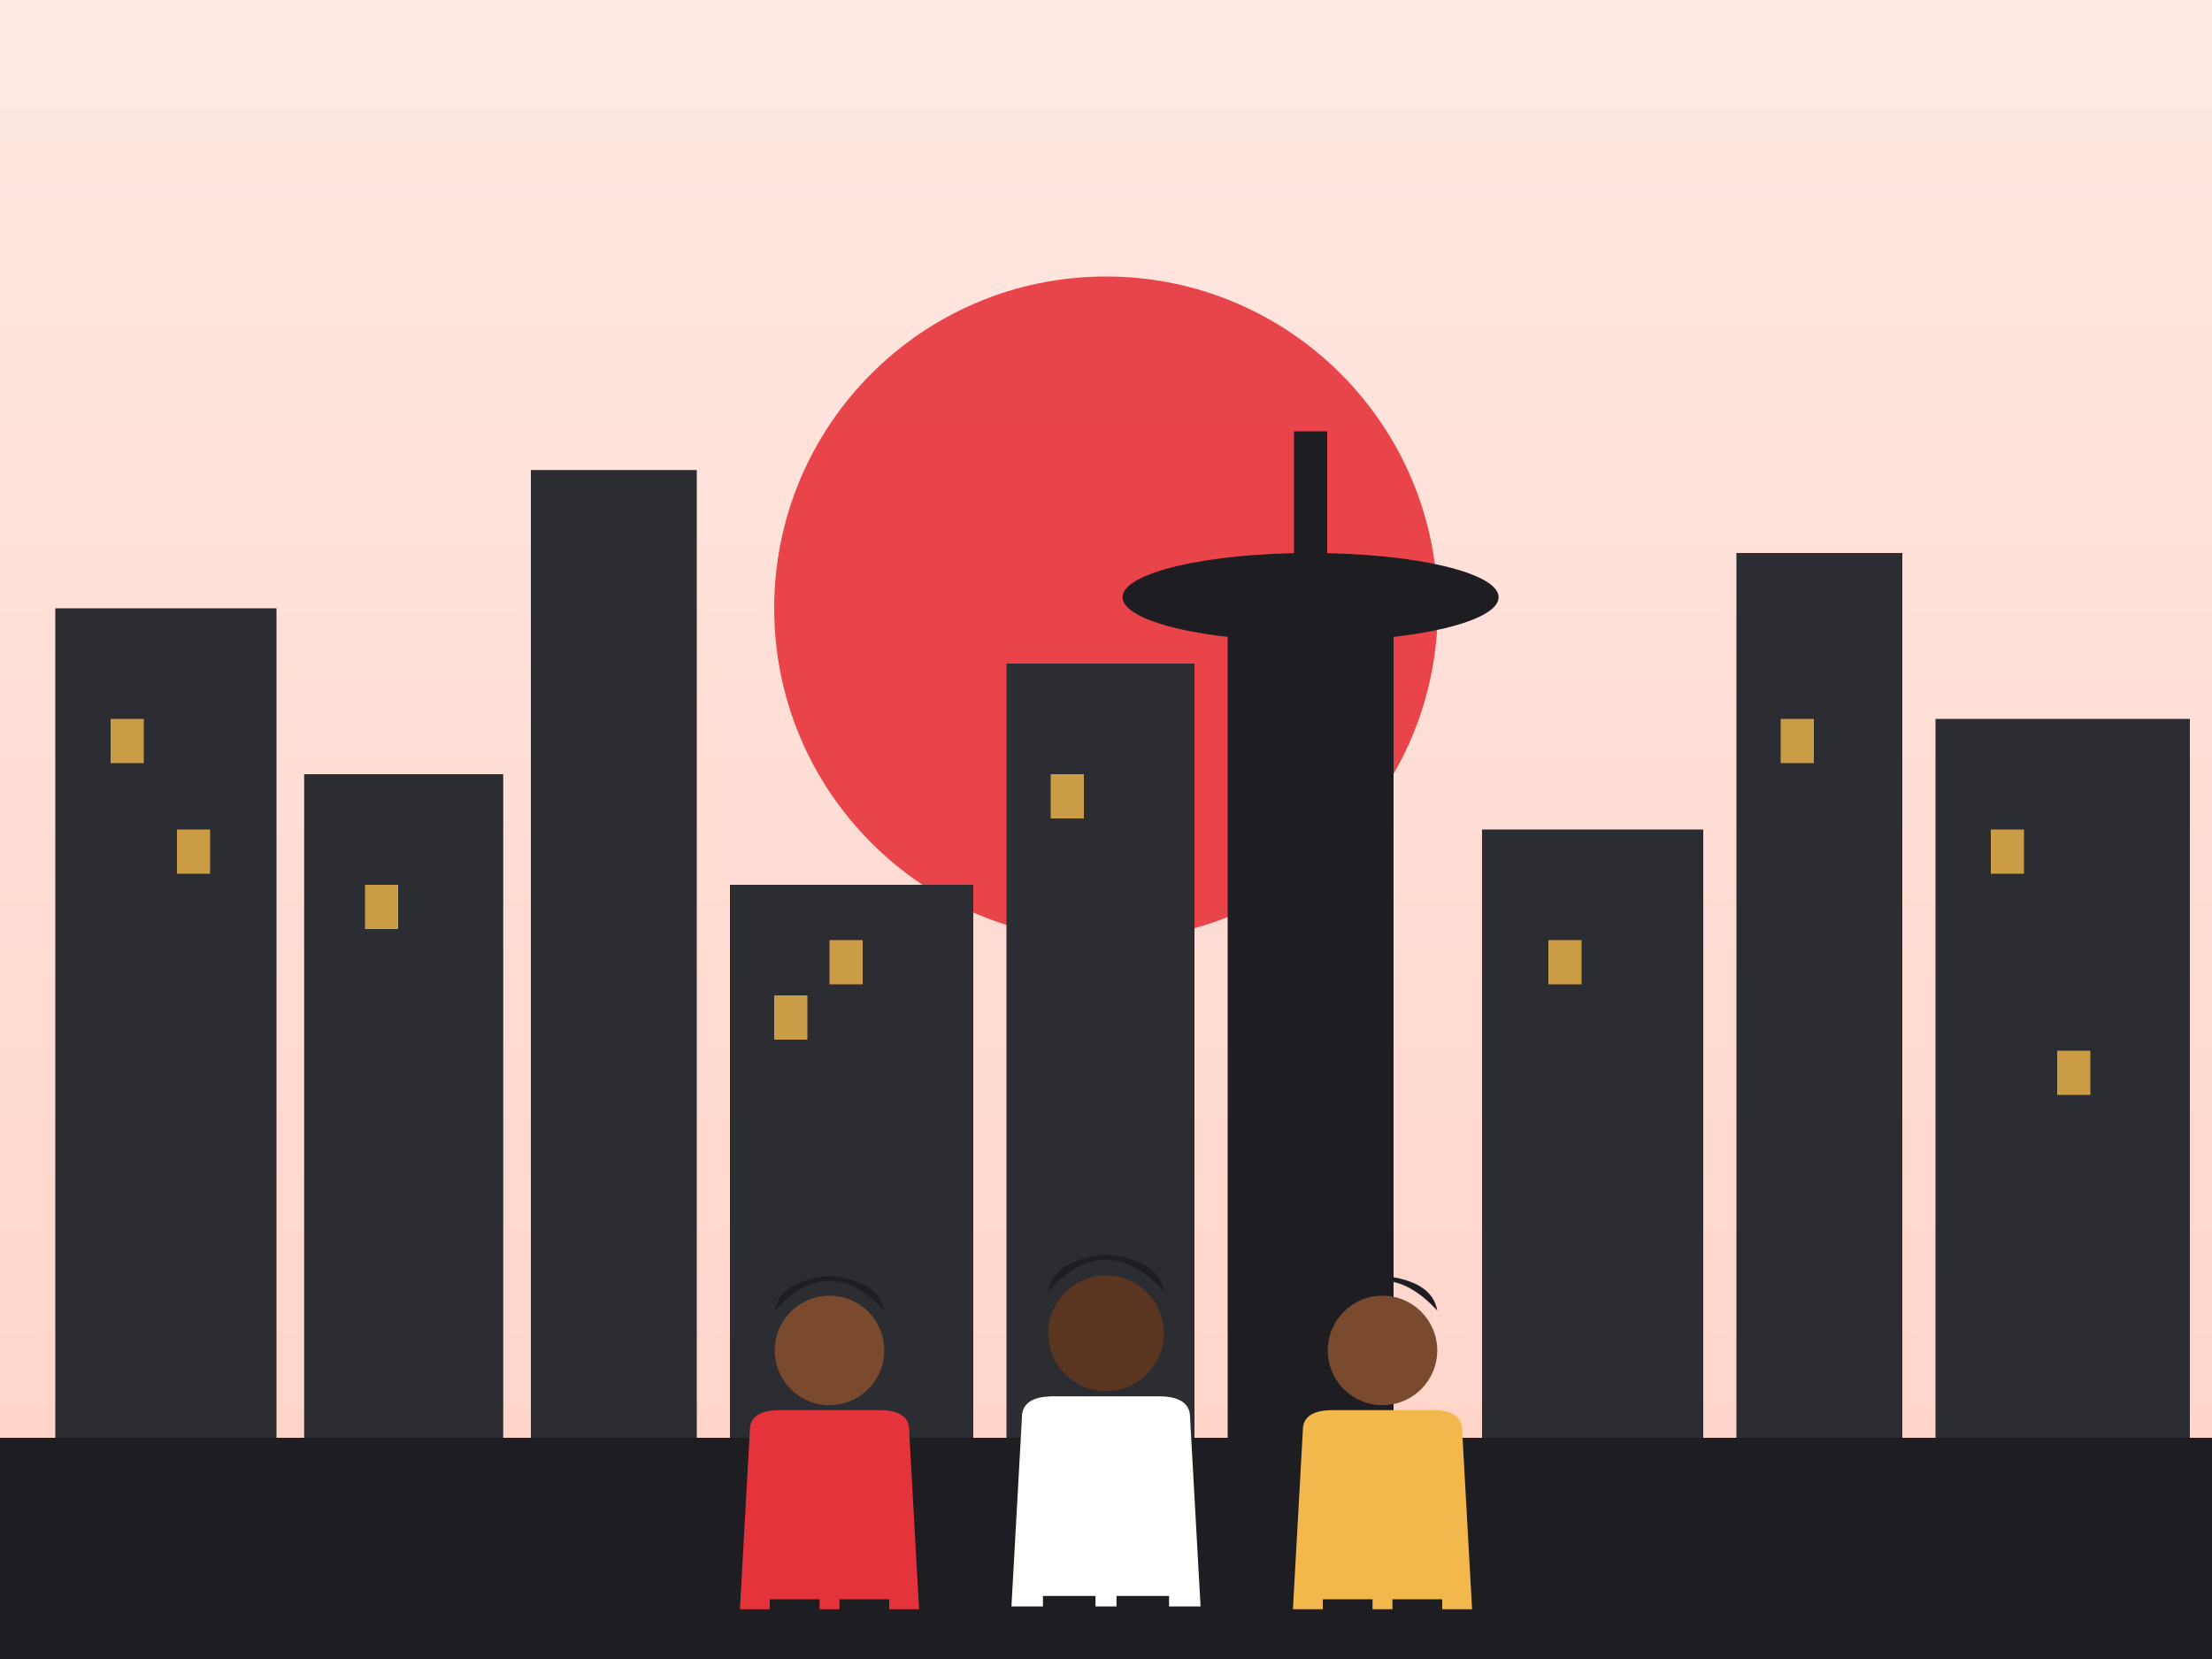
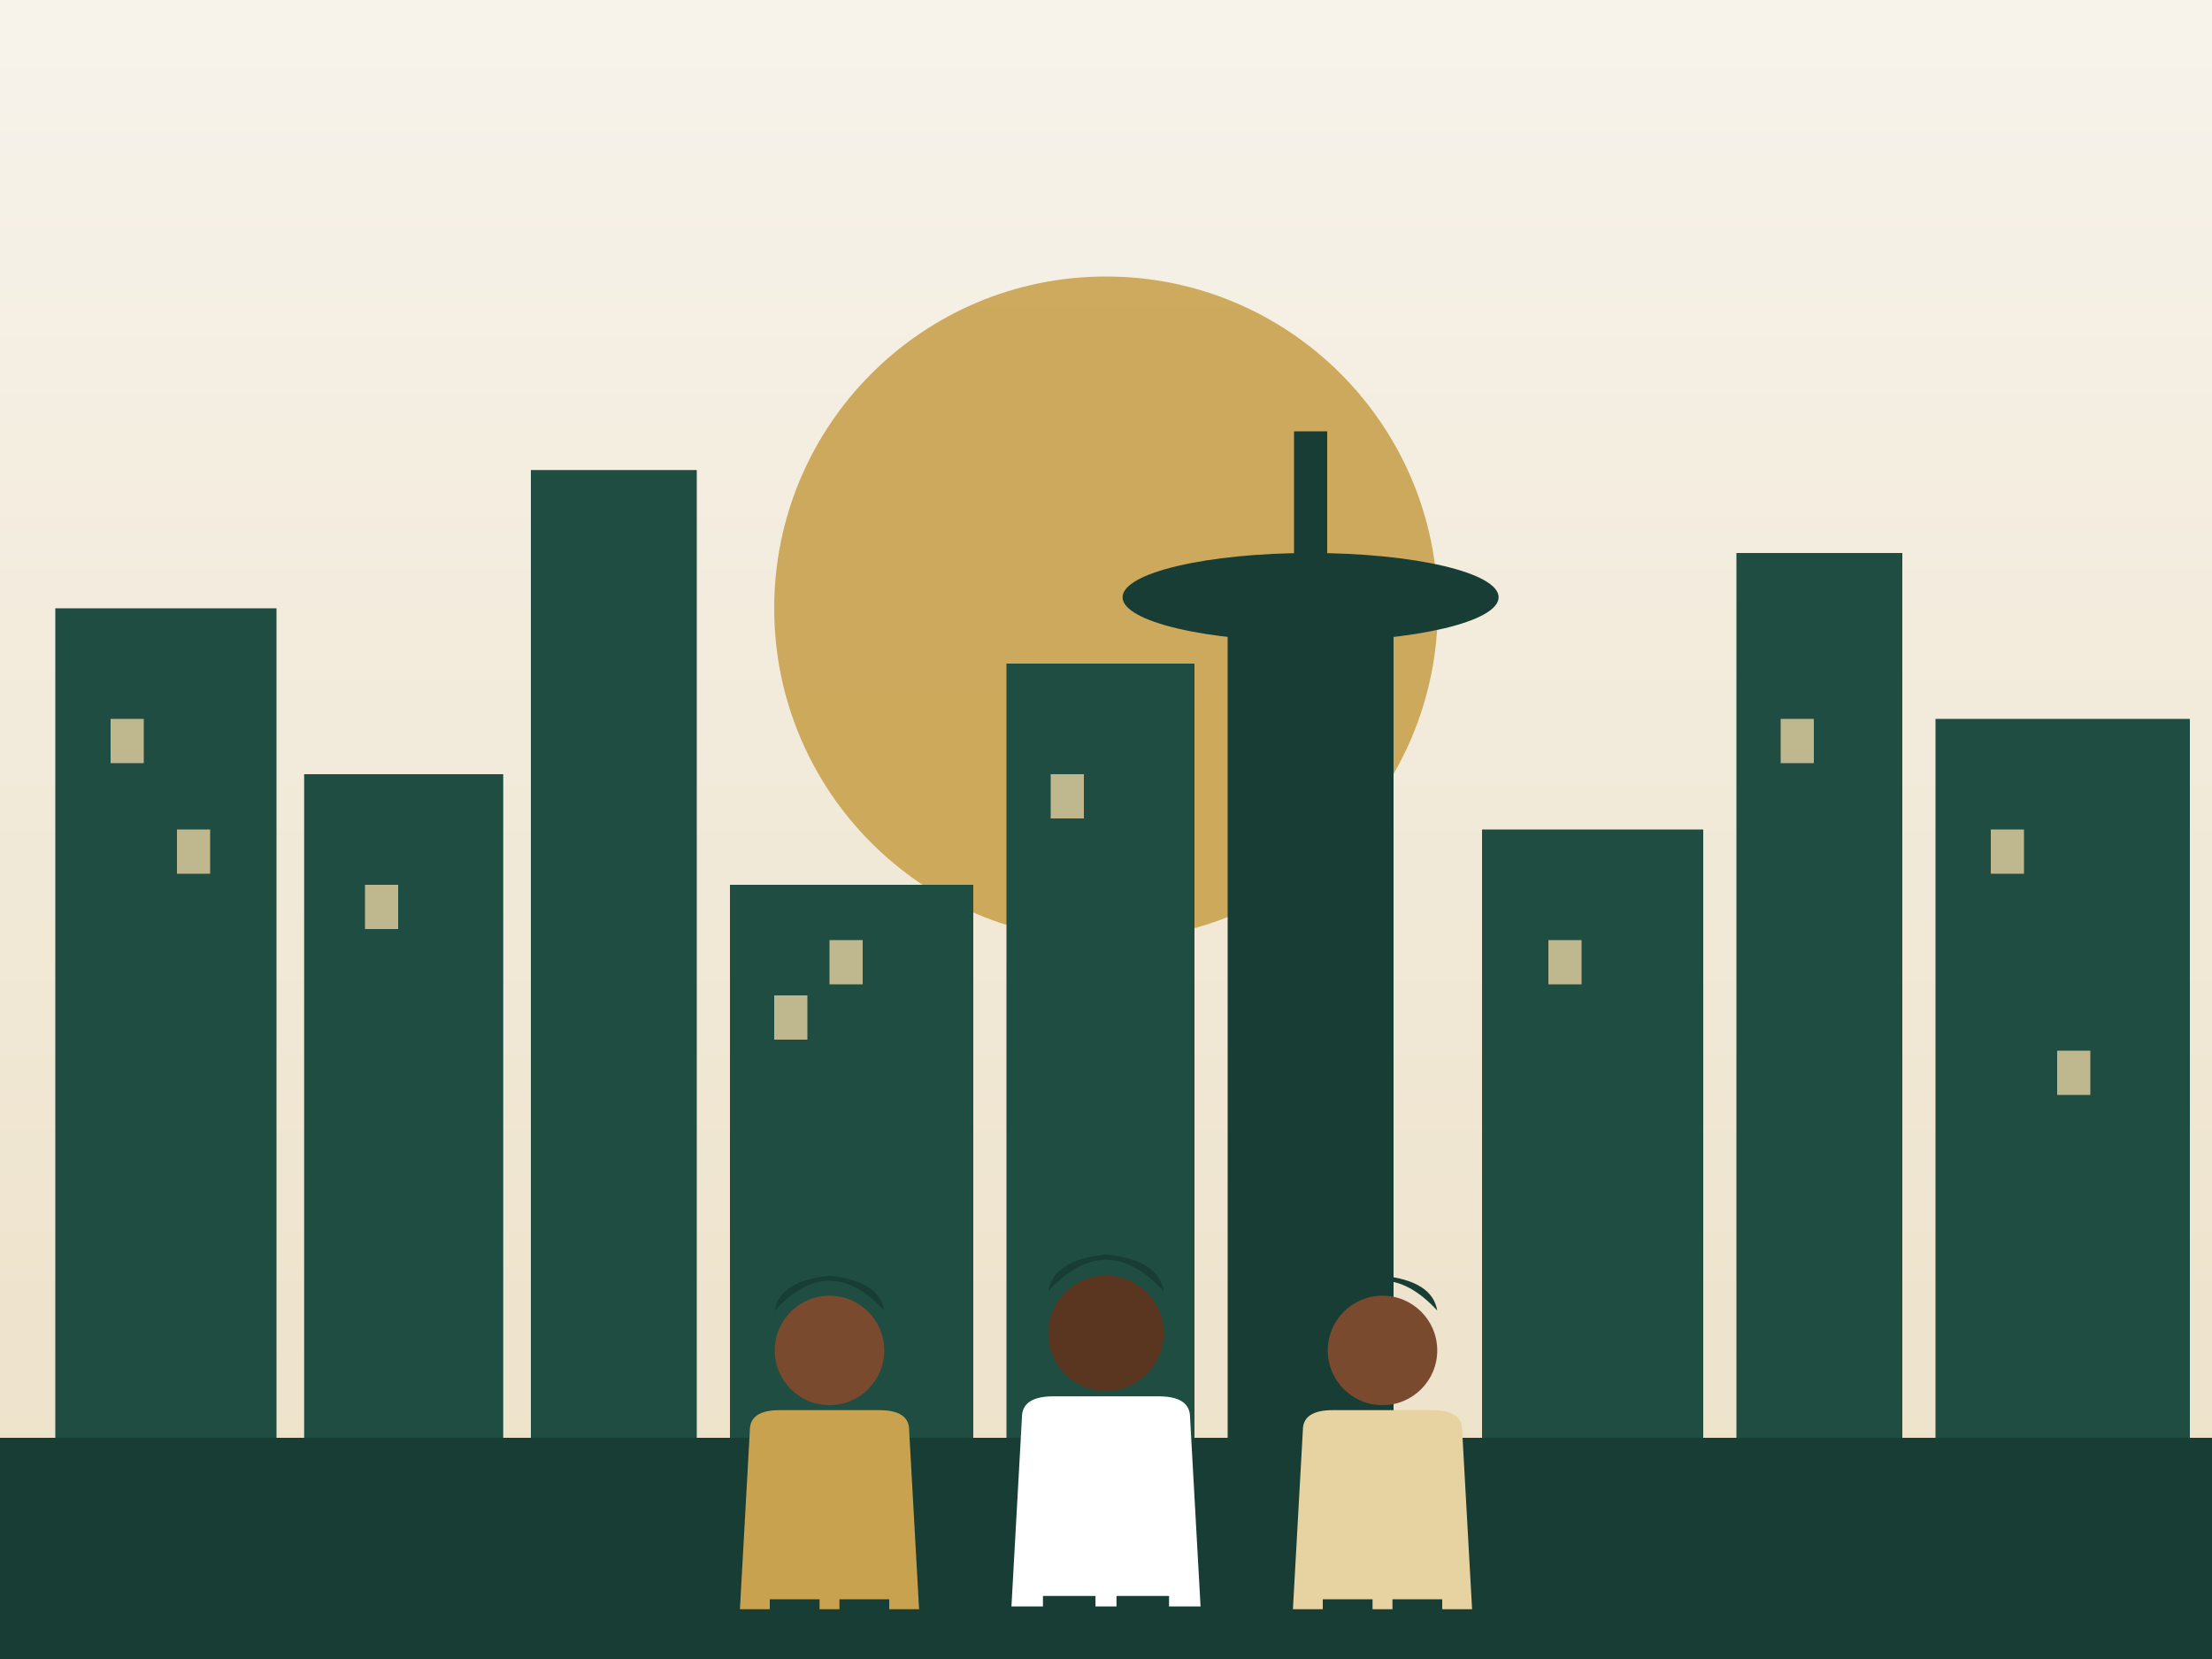
<svg xmlns="http://www.w3.org/2000/svg" viewBox="0 0 400 300">
  <defs>
    <linearGradient id="sky" x1="0" y1="0" x2="0" y2="1">
-       <stop offset="0" stop-color="#ffe9e3" />
-       <stop offset="1" stop-color="#ffd2c6" />
+       <stop offset="0" stop-color="#f7f3eb" />
+       <stop offset="1" stop-color="#ece0c6" />
    </linearGradient>
  </defs>
  <rect width="400" height="300" fill="url(#sky)" />
-   <circle cx="200" cy="110" r="60" fill="#e5333b" opacity=".9" />
-   <rect x="10" y="110" width="40" height="150" fill="#2c2c33" />
-   <rect x="55" y="140" width="36" height="120" fill="#2c2c33" />
-   <rect x="96" y="85" width="30" height="175" fill="#2c2c33" />
-   <rect x="132" y="160" width="44" height="100" fill="#2c2c33" />
-   <rect x="182" y="120" width="34" height="140" fill="#2c2c33" />
-   <rect x="268" y="150" width="40" height="110" fill="#2c2c33" />
-   <rect x="314" y="100" width="30" height="160" fill="#2c2c33" />
-   <rect x="350" y="130" width="46" height="130" fill="#2c2c33" />
-   <rect x="222" y="110" width="30" height="150" fill="#1d1d22" />
-   <ellipse cx="237" cy="108" rx="34" ry="8" fill="#1d1d22" />
-   <rect x="234" y="78" width="6" height="26" fill="#1d1d22" />
-   <rect x="20" y="130" width="6" height="8" fill="#f2b84b" opacity=".8" />
-   <rect x="32" y="150" width="6" height="8" fill="#f2b84b" opacity=".8" />
-   <rect x="66" y="160" width="6" height="8" fill="#f2b84b" opacity=".8" />
-   <rect x="140" y="180" width="6" height="8" fill="#f2b84b" opacity=".8" />
-   <rect x="150" y="170" width="6" height="8" fill="#f2b84b" opacity=".8" />
-   <rect x="190" y="140" width="6" height="8" fill="#f2b84b" opacity=".8" />
-   <rect x="280" y="170" width="6" height="8" fill="#f2b84b" opacity=".8" />
-   <rect x="360" y="150" width="6" height="8" fill="#f2b84b" opacity=".8" />
-   <rect x="372" y="190" width="6" height="8" fill="#f2b84b" opacity=".8" />
-   <rect x="322" y="130" width="6" height="8" fill="#f2b84b" opacity=".8" />
-   <path d="M0 260 H400 V300 H0Z" fill="#1d1d22" />
+   <circle cx="200" cy="110" r="60" fill="#c9a24f" opacity=".9" />
+   <rect x="10" y="110" width="40" height="150" fill="#1f4d42" />
+   <rect x="55" y="140" width="36" height="120" fill="#1f4d42" />
+   <rect x="96" y="85" width="30" height="175" fill="#1f4d42" />
+   <rect x="132" y="160" width="44" height="100" fill="#1f4d42" />
+   <rect x="182" y="120" width="34" height="140" fill="#1f4d42" />
+   <rect x="268" y="150" width="40" height="110" fill="#1f4d42" />
+   <rect x="314" y="100" width="30" height="160" fill="#1f4d42" />
+   <rect x="350" y="130" width="46" height="130" fill="#1f4d42" />
+   <rect x="222" y="110" width="30" height="150" fill="#173d34" />
+   <ellipse cx="237" cy="108" rx="34" ry="8" fill="#173d34" />
+   <rect x="234" y="78" width="6" height="26" fill="#173d34" />
+   <rect x="20" y="130" width="6" height="8" fill="#e7d3a1" opacity=".8" />
+   <rect x="32" y="150" width="6" height="8" fill="#e7d3a1" opacity=".8" />
+   <rect x="66" y="160" width="6" height="8" fill="#e7d3a1" opacity=".8" />
+   <rect x="140" y="180" width="6" height="8" fill="#e7d3a1" opacity=".8" />
+   <rect x="150" y="170" width="6" height="8" fill="#e7d3a1" opacity=".8" />
+   <rect x="190" y="140" width="6" height="8" fill="#e7d3a1" opacity=".8" />
+   <rect x="280" y="170" width="6" height="8" fill="#e7d3a1" opacity=".8" />
+   <rect x="360" y="150" width="6" height="8" fill="#e7d3a1" opacity=".8" />
+   <rect x="372" y="190" width="6" height="8" fill="#e7d3a1" opacity=".8" />
+   <rect x="322" y="130" width="6" height="8" fill="#e7d3a1" opacity=".8" />
+   <path d="M0 260 H400 V300 H0Z" fill="#173d34" />
  <g transform="translate(150 300) scale(0.9)">
    <circle cx="0" cy="-62" r="11" fill="#7a4a2e" />
-     <path d="M-11 -70 Q0 -82 11 -70 Q10 -76 0 -77 Q-10 -76 -11 -70Z" fill="#1d1d22" />
-     <path d="M-16 -46 Q-16 -50 -10 -50 H10 Q16 -50 16 -46 L18 -10 H-18Z" fill="#e5333b" />
-     <rect x="-12" y="-12" width="10" height="12" fill="#1d1d22" />
-     <rect x="2" y="-12" width="10" height="12" fill="#1d1d22" />
+     <path d="M-11 -70 Q0 -82 11 -70 Q10 -76 0 -77 Q-10 -76 -11 -70Z" fill="#173d34" />
+     <path d="M-16 -46 Q-16 -50 -10 -50 H10 Q16 -50 16 -46 L18 -10 H-18Z" fill="#c9a24f" />
+     <rect x="-12" y="-12" width="10" height="12" fill="#173d34" />
+     <rect x="2" y="-12" width="10" height="12" fill="#173d34" />
  </g>
  <g transform="translate(200 300) scale(0.95)">
    <circle cx="0" cy="-62" r="11" fill="#5a3520" />
-     <path d="M-11 -70 Q0 -82 11 -70 Q10 -76 0 -77 Q-10 -76 -11 -70Z" fill="#1d1d22" />
+     <path d="M-11 -70 Q0 -82 11 -70 Q10 -76 0 -77 Q-10 -76 -11 -70Z" fill="#173d34" />
    <path d="M-16 -46 Q-16 -50 -10 -50 H10 Q16 -50 16 -46 L18 -10 H-18Z" fill="#ffffff" />
-     <rect x="-12" y="-12" width="10" height="12" fill="#1d1d22" />
-     <rect x="2" y="-12" width="10" height="12" fill="#1d1d22" />
+     <rect x="-12" y="-12" width="10" height="12" fill="#173d34" />
+     <rect x="2" y="-12" width="10" height="12" fill="#173d34" />
  </g>
  <g transform="translate(250 300) scale(0.9)">
    <circle cx="0" cy="-62" r="11" fill="#7a4a2e" />
-     <path d="M-11 -70 Q0 -82 11 -70 Q10 -76 0 -77 Q-10 -76 -11 -70Z" fill="#1d1d22" />
-     <path d="M-16 -46 Q-16 -50 -10 -50 H10 Q16 -50 16 -46 L18 -10 H-18Z" fill="#f2b84b" />
-     <rect x="-12" y="-12" width="10" height="12" fill="#1d1d22" />
-     <rect x="2" y="-12" width="10" height="12" fill="#1d1d22" />
+     <path d="M-11 -70 Q0 -82 11 -70 Q10 -76 0 -77 Q-10 -76 -11 -70Z" fill="#173d34" />
+     <path d="M-16 -46 Q-16 -50 -10 -50 H10 Q16 -50 16 -46 L18 -10 H-18Z" fill="#e7d3a1" />
+     <rect x="-12" y="-12" width="10" height="12" fill="#173d34" />
+     <rect x="2" y="-12" width="10" height="12" fill="#173d34" />
  </g>
</svg>
